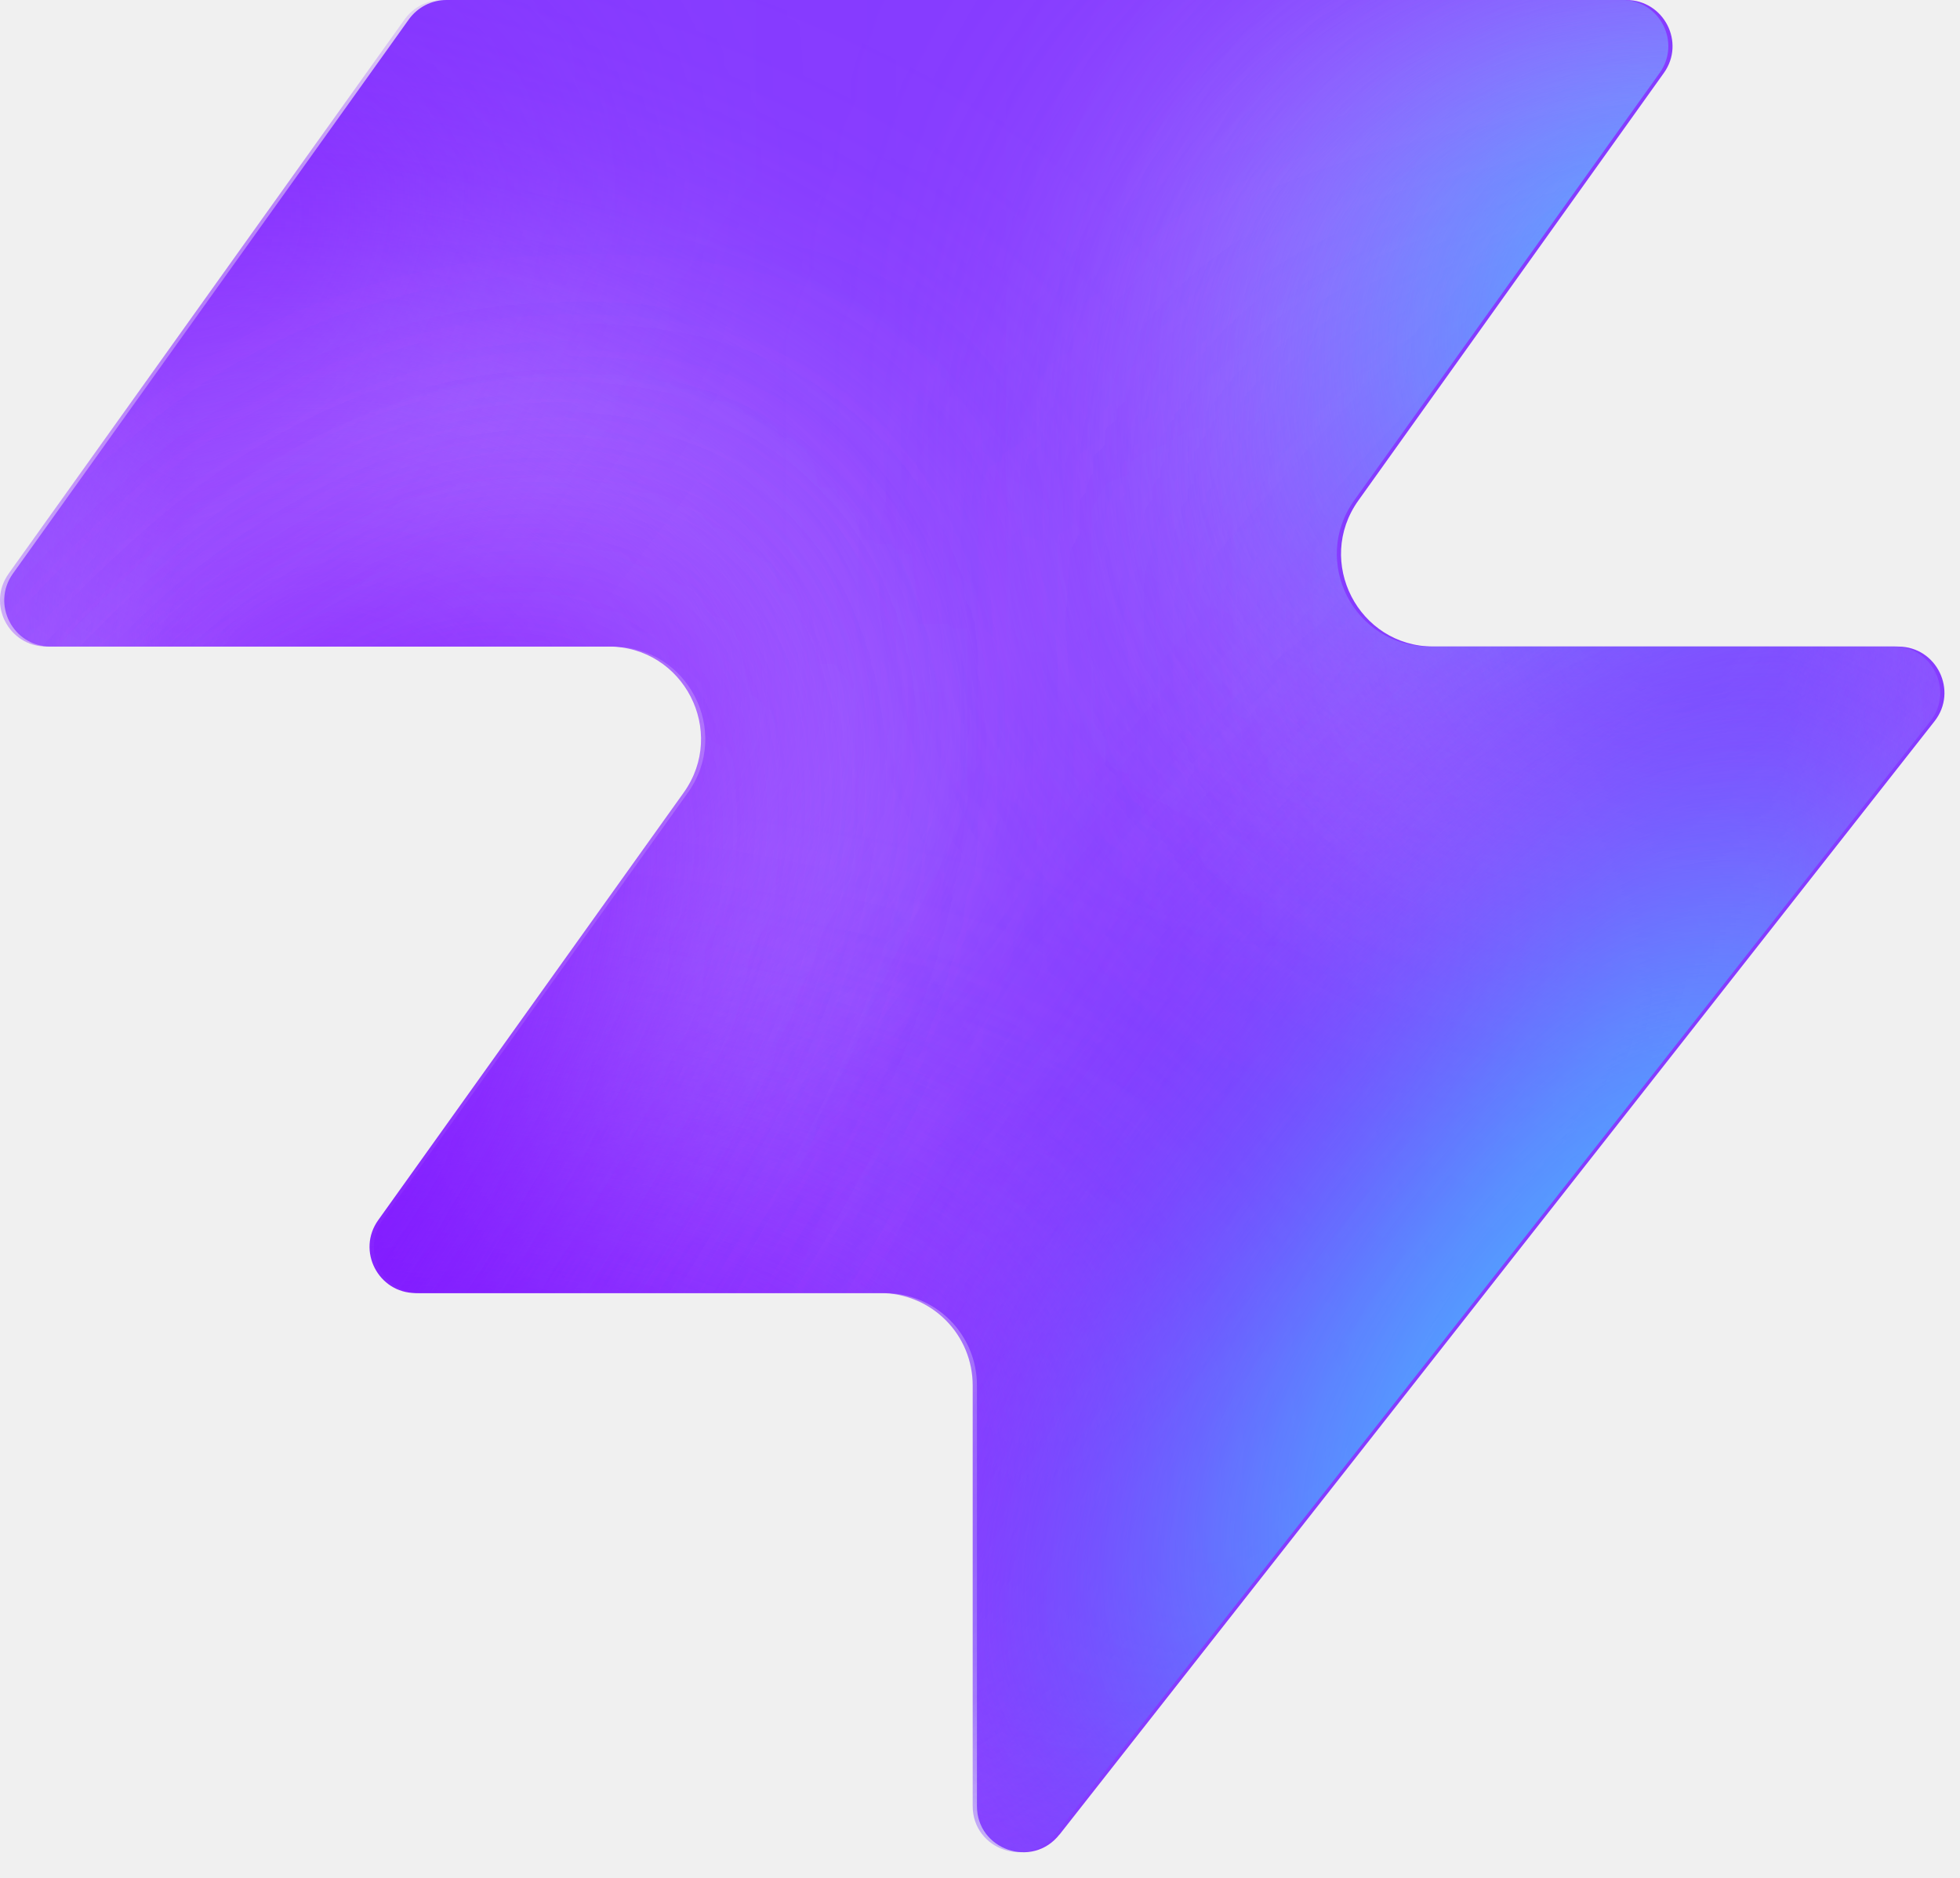
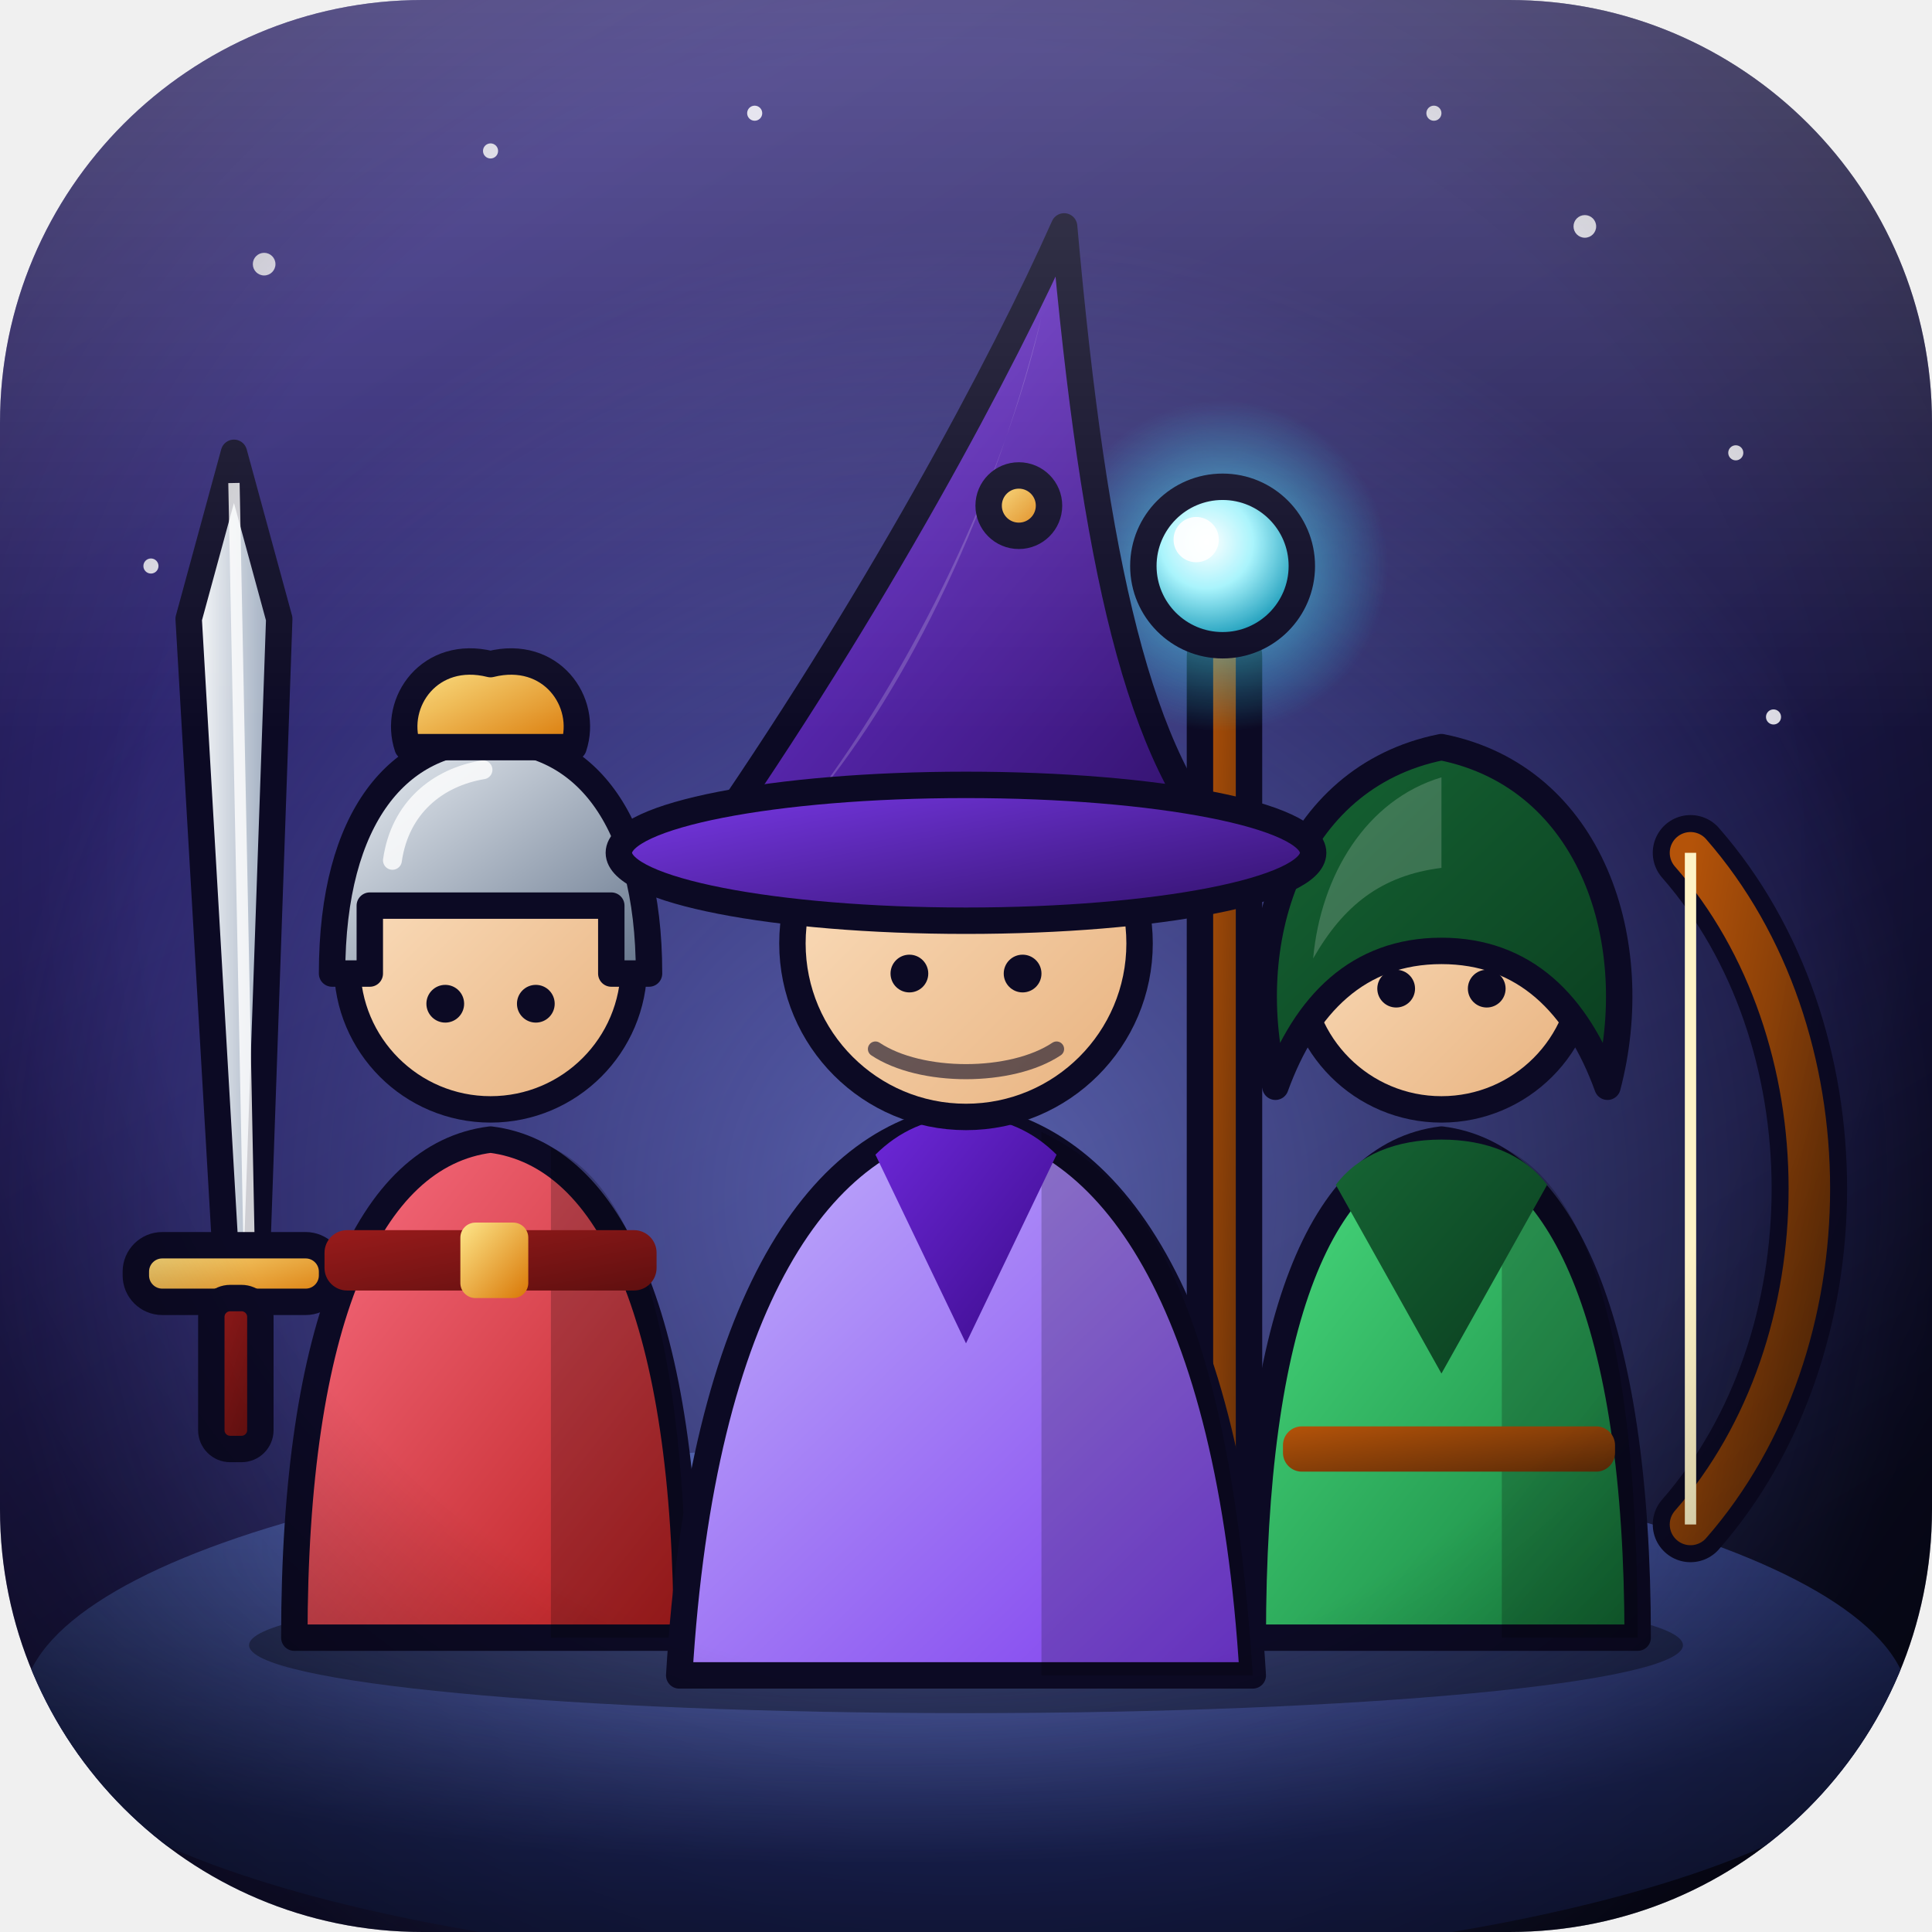
- <svg xmlns="http://www.w3.org/2000/svg" width="48" height="46" fill="none" viewBox="0 0 48 46">
-   <path fill="#863bff" d="M25.946 44.938c-.664.845-2.021.375-2.021-.698V33.937a2.26 2.26 0 0 0-2.262-2.262H10.287c-.92 0-1.456-1.04-.92-1.788l7.48-10.471c1.07-1.497 0-3.578-1.842-3.578H1.237c-.92 0-1.456-1.04-.92-1.788L10.013.474c.214-.297.556-.474.92-.474h28.894c.92 0 1.456 1.04.92 1.788l-7.48 10.471c-1.07 1.498 0 3.579 1.842 3.579h11.377c.943 0 1.473 1.088.89 1.83L25.947 44.94z" style="fill:#863bff;fill:color(display-p3 .525 .23 1);fill-opacity:1" />
-   <mask id="a" width="48" height="46" x="0" y="0" maskUnits="userSpaceOnUse" style="mask-type:alpha">
-     <path fill="#000" d="M25.842 44.938c-.664.844-2.021.375-2.021-.698V33.937a2.26 2.26 0 0 0-2.262-2.262H10.183c-.92 0-1.456-1.04-.92-1.788l7.48-10.471c1.07-1.498 0-3.579-1.842-3.579H1.133c-.92 0-1.456-1.04-.92-1.787L9.91.473c.214-.297.556-.474.92-.474h28.894c.92 0 1.456 1.04.92 1.788l-7.48 10.471c-1.07 1.498 0 3.578 1.842 3.578h11.377c.943 0 1.473 1.088.89 1.832L25.843 44.94z" style="fill:#000;fill-opacity:1" />
-   </mask>
-   <g mask="url(#a)">
-     <g filter="url(#b)">
-       <ellipse cx="5.508" cy="14.704" fill="#ede6ff" rx="5.508" ry="14.704" style="fill:#ede6ff;fill:color(display-p3 .927 .903 1);fill-opacity:1" transform="matrix(.00324 1 1 -.00324 -4.47 31.516)" />
-     </g>
-     <g filter="url(#c)">
-       <ellipse cx="10.399" cy="29.851" fill="#ede6ff" rx="10.399" ry="29.851" style="fill:#ede6ff;fill:color(display-p3 .927 .903 1);fill-opacity:1" transform="matrix(.00324 1 1 -.00324 -39.328 7.883)" />
-     </g>
-     <g filter="url(#d)">
-       <ellipse cx="5.508" cy="30.487" fill="#7e14ff" rx="5.508" ry="30.487" style="fill:#7e14ff;fill:color(display-p3 .492 .077 1);fill-opacity:1" transform="rotate(89.814 -25.913 -14.639)scale(1 -1)" />
-     </g>
-     <g filter="url(#e)">
-       <ellipse cx="5.508" cy="30.599" fill="#7e14ff" rx="5.508" ry="30.599" style="fill:#7e14ff;fill:color(display-p3 .492 .077 1);fill-opacity:1" transform="rotate(89.814 -32.644 -3.334)scale(1 -1)" />
-     </g>
-     <g filter="url(#f)">
-       <ellipse cx="5.508" cy="30.599" fill="#7e14ff" rx="5.508" ry="30.599" style="fill:#7e14ff;fill:color(display-p3 .492 .077 1);fill-opacity:1" transform="matrix(.00324 1 1 -.00324 -34.34 30.47)" />
-     </g>
-     <g filter="url(#g)">
-       <ellipse cx="14.072" cy="22.078" fill="#ede6ff" rx="14.072" ry="22.078" style="fill:#ede6ff;fill:color(display-p3 .927 .903 1);fill-opacity:1" transform="rotate(93.35 24.506 48.493)scale(-1 1)" />
-     </g>
-     <g filter="url(#h)">
-       <ellipse cx="3.47" cy="21.501" fill="#7e14ff" rx="3.47" ry="21.501" style="fill:#7e14ff;fill:color(display-p3 .492 .077 1);fill-opacity:1" transform="rotate(89.009 28.708 47.59)scale(-1 1)" />
-     </g>
-     <g filter="url(#i)">
-       <ellipse cx="3.47" cy="21.501" fill="#7e14ff" rx="3.47" ry="21.501" style="fill:#7e14ff;fill:color(display-p3 .492 .077 1);fill-opacity:1" transform="rotate(89.009 28.708 47.59)scale(-1 1)" />
-     </g>
-     <g filter="url(#j)">
-       <ellipse cx=".387" cy="8.972" fill="#7e14ff" rx="4.407" ry="29.108" style="fill:#7e14ff;fill:color(display-p3 .492 .077 1);fill-opacity:1" transform="rotate(39.51 .387 8.972)" />
-     </g>
-     <g filter="url(#k)">
-       <ellipse cx="47.523" cy="-6.092" fill="#7e14ff" rx="4.407" ry="29.108" style="fill:#7e14ff;fill:color(display-p3 .492 .077 1);fill-opacity:1" transform="rotate(37.892 47.523 -6.092)" />
-     </g>
-     <g filter="url(#l)">
-       <ellipse cx="41.412" cy="6.333" fill="#47bfff" rx="5.971" ry="9.665" style="fill:#47bfff;fill:color(display-p3 .28 .748 1);fill-opacity:1" transform="rotate(37.892 41.412 6.333)" />
-     </g>
-     <g filter="url(#m)">
-       <ellipse cx="-1.879" cy="38.332" fill="#7e14ff" rx="4.407" ry="29.108" style="fill:#7e14ff;fill:color(display-p3 .492 .077 1);fill-opacity:1" transform="rotate(37.892 -1.88 38.332)" />
-     </g>
-     <g filter="url(#n)">
-       <ellipse cx="-1.879" cy="38.332" fill="#7e14ff" rx="4.407" ry="29.108" style="fill:#7e14ff;fill:color(display-p3 .492 .077 1);fill-opacity:1" transform="rotate(37.892 -1.88 38.332)" />
-     </g>
-     <g filter="url(#o)">
-       <ellipse cx="35.651" cy="29.907" fill="#7e14ff" rx="4.407" ry="29.108" style="fill:#7e14ff;fill:color(display-p3 .492 .077 1);fill-opacity:1" transform="rotate(37.892 35.651 29.907)" />
-     </g>
-     <g filter="url(#p)">
-       <ellipse cx="38.418" cy="32.4" fill="#47bfff" rx="5.971" ry="15.297" style="fill:#47bfff;fill:color(display-p3 .28 .748 1);fill-opacity:1" transform="rotate(37.892 38.418 32.4)" />
-     </g>
+ <svg xmlns="http://www.w3.org/2000/svg" width="512" height="512" viewBox="0 0 512 512">
+   <defs>
+     <linearGradient id="sky" x1="0" y1="0" x2=".6" y2="1">
+       <stop offset="0" stop-color="#3b2f8f" />
+       <stop offset="1" stop-color="#0a0b22" />
+     </linearGradient>
+     <radialGradient id="aura" cx="50%" cy="62%" r="50%">
+       <stop offset="0" stop-color="#8b9cff" stop-opacity=".55" />
+       <stop offset="1" stop-color="#8b9cff" stop-opacity="0" />
+     </radialGradient>
+     <radialGradient id="vignette" cx="50%" cy="45%" r="70%">
+       <stop offset=".6" stop-color="#000" stop-opacity="0" />
+       <stop offset="1" stop-color="#000" stop-opacity=".55" />
+     </radialGradient>
+     <linearGradient id="hill" x1="0" y1="0" x2="0" y2="1">
+       <stop offset="0" stop-color="#2f3f8a" />
+       <stop offset="1" stop-color="#141a45" />
+     </linearGradient>
+     <radialGradient id="hillLight" cx="45%" cy="20%" r="60%">
+       <stop offset="0" stop-color="#a5b4fc" stop-opacity=".45" />
+       <stop offset="1" stop-color="#a5b4fc" stop-opacity="0" />
+     </radialGradient>
+     <linearGradient id="war" x1="0" y1="0" x2="1" y2="1">
+       <stop offset="0" stop-color="#fb7185" />
+       <stop offset="1" stop-color="#b91c1c" />
+     </linearGradient>
+     <linearGradient id="warDark" x1="0" y1="0" x2="1" y2="1">
+       <stop offset="0" stop-color="#991b1b" />
+       <stop offset="1" stop-color="#5f0f0f" />
+     </linearGradient>
+     <linearGradient id="mag" x1="0" y1="0" x2="1" y2="1">
+       <stop offset="0" stop-color="#c4b5fd" />
+       <stop offset="1" stop-color="#7c3aed" />
+     </linearGradient>
+     <linearGradient id="magDark" x1="0" y1="0" x2="1" y2="1">
+       <stop offset="0" stop-color="#6d28d9" />
+       <stop offset="1" stop-color="#3b0b8a" />
+     </linearGradient>
+     <linearGradient id="ran" x1="0" y1="0" x2="1" y2="1">
+       <stop offset="0" stop-color="#4ade80" />
+       <stop offset="1" stop-color="#15803d" />
+     </linearGradient>
+     <linearGradient id="ranDark" x1="0" y1="0" x2="1" y2="1">
+       <stop offset="0" stop-color="#166534" />
+       <stop offset="1" stop-color="#0a3d1f" />
+     </linearGradient>
+     <linearGradient id="skin" x1="0" y1="0" x2="1" y2="1">
+       <stop offset="0" stop-color="#fde3c4" />
+       <stop offset="1" stop-color="#e7b07c" />
+     </linearGradient>
+     <linearGradient id="steel" x1="0" y1="0" x2="1" y2="1">
+       <stop offset="0" stop-color="#f1f5f9" />
+       <stop offset="1" stop-color="#64748b" />
+     </linearGradient>
+     <linearGradient id="blade" x1="0" y1="0" x2="1" y2="0">
+       <stop offset="0" stop-color="#ffffff" />
+       <stop offset="1" stop-color="#94a3b8" />
+     </linearGradient>
+     <linearGradient id="gold" x1="0" y1="0" x2="1" y2="1">
+       <stop offset="0" stop-color="#fde68a" />
+       <stop offset="1" stop-color="#d97706" />
+     </linearGradient>
+     <linearGradient id="hat" x1="0" y1="0" x2="1" y2="1">
+       <stop offset="0" stop-color="#7c3aed" />
+       <stop offset="1" stop-color="#2e1065" />
+     </linearGradient>
+     <linearGradient id="wood" x1="0" y1="0" x2="1" y2="1">
+       <stop offset="0" stop-color="#b45309" />
+       <stop offset="1" stop-color="#5a2a07" />
+     </linearGradient>
+     <radialGradient id="orb" cx="40%" cy="35%" r="65%">
+       <stop offset="0" stop-color="#ffffff" />
+       <stop offset=".45" stop-color="#a5f3fc" />
+       <stop offset="1" stop-color="#0891b2" />
+     </radialGradient>
+     <radialGradient id="orbGlow">
+       <stop offset="0" stop-color="#67e8f9" stop-opacity=".85" />
+       <stop offset="1" stop-color="#22d3ee" stop-opacity="0" />
+     </radialGradient>
+     <linearGradient id="sheen" x1="0" y1="0" x2="0" y2="1">
+       <stop offset="0" stop-color="#fff" stop-opacity=".22" />
+       <stop offset=".38" stop-color="#fff" stop-opacity="0" />
+     </linearGradient>
+   </defs>
+   <clipPath id="clip512rounded0">
+     <rect width="512" height="512" rx="112" />
+   </clipPath>
+   <g clip-path="url(#clip512rounded0)">
+     <rect width="512" height="512" fill="url(#sky)" />
+     <circle cx="70" cy="70" r="3" fill="#fff" opacity=".85" />
+     <circle cx="130" cy="40" r="2" fill="#fff" opacity=".85" />
+     <circle cx="420" cy="60" r="3" fill="#fff" opacity=".85" />
+     <circle cx="460" cy="120" r="2" fill="#fff" opacity=".85" />
+     <circle cx="200" cy="30" r="2" fill="#fff" opacity=".85" />
+     <circle cx="380" cy="30" r="2" fill="#fff" opacity=".85" />
+     <circle cx="40" cy="150" r="2" fill="#fff" opacity=".85" />
+     <circle cx="470" cy="190" r="2" fill="#fff" opacity=".85" />
+     <rect width="512" height="512" fill="url(#aura)" />
+     <ellipse cx="256" cy="452" rx="250" ry="70" fill="url(#hill)" />
+     <ellipse cx="256" cy="452" rx="250" ry="70" fill="url(#hillLight)" />
+     <ellipse cx="256" cy="436" rx="190" ry="18" fill="#000" opacity=".35" />
+     <rect x="318" y="168" width="13" height="270" rx="6" fill="url(#wood)" stroke="#0c0a24" stroke-width="7" stroke-linejoin="round" />
+     <circle cx="324" cy="150" r="44" fill="url(#orbGlow)" />
+     <circle cx="324" cy="150" r="21" fill="url(#orb)" stroke="#0c0a24" stroke-width="7" stroke-linejoin="round" />
+     <circle cx="317" cy="143" r="6" fill="#fff" opacity=".9" />
+     <path d="M332 434 C332 350 350 306 382 302 C414 306 434 350 434 434 Z" fill="url(#ran)" stroke="#0c0a24" stroke-width="7" stroke-linejoin="round" />
+     <path d="M398 304 C420 314 434 352 434 434 L398 434 Z" fill="#000" opacity=".22" />
+     <path d="M382 302 C370 302 360 306 354 314 L382 364 L410 314 C404 306 394 302 382 302 Z" fill="url(#ranDark)" />
+     <rect x="340" y="378" width="88" height="12" rx="5" fill="url(#wood)" />
+     <circle cx="382" cy="256" r="38" fill="url(#skin)" stroke="#0c0a24" stroke-width="7" stroke-linejoin="round" />
+     <circle cx="370" cy="262" r="5" fill="#0c0a24" />
+     <circle cx="394" cy="262" r="5" fill="#0c0a24" />
+     <path d="M382 198 C422 206 436 250 426 288 C418 266 404 252 382 252 C360 252 346 266 338 288 C328 250 342 206 382 198 Z" fill="url(#ranDark)" stroke="#0c0a24" stroke-width="7" stroke-linejoin="round" />
+     <path d="M382 206 C362 212 350 232 348 254 C356 240 366 232 382 230 Z" fill="#fff" opacity=".18" />
+     <path d="M448 226 C490 274 490 356 448 404" fill="none" stroke="#0c0a24" stroke-width="20" stroke-linecap="round" />
+     <path d="M448 226 C490 274 490 356 448 404" fill="none" stroke="url(#wood)" stroke-width="11" stroke-linecap="round" />
+     <path d="M448 226 L448 404" stroke="#fef3c7" stroke-width="3" />
+     <path d="M60 336 L50 164 L62 120 L74 164 L68 336 Z" fill="url(#blade)" stroke="#0c0a24" stroke-width="7" stroke-linejoin="round" />
+     <path d="M62 128 L66 330" stroke="#fff" stroke-width="3" opacity=".8" />
+     <rect x="36" y="330" width="52" height="15" rx="7" fill="url(#gold)" stroke="#0c0a24" stroke-width="7" stroke-linejoin="round" />
+     <rect x="56" y="344" width="13" height="40" rx="5" fill="url(#warDark)" stroke="#0c0a24" stroke-width="7" stroke-linejoin="round" />
+     <path d="M78 434 C78 350 98 306 130 302 C162 306 182 350 182 434 Z" fill="url(#war)" stroke="#0c0a24" stroke-width="7" stroke-linejoin="round" />
+     <path d="M146 304 C168 314 182 352 182 434 L146 434 Z" fill="#000" opacity=".22" />
+     <rect x="86" y="326" width="88" height="16" rx="6" fill="url(#warDark)" />
+     <rect x="122" y="324" width="18" height="20" rx="4" fill="url(#gold)" />
+     <circle cx="130" cy="256" r="38" fill="url(#skin)" stroke="#0c0a24" stroke-width="7" stroke-linejoin="round" />
+     <circle cx="118" cy="266" r="5" fill="#0c0a24" />
+     <circle cx="142" cy="266" r="5" fill="#0c0a24" />
+     <path d="M88 258 C88 216 106 196 130 196 C154 196 172 216 172 258 L162 258 L162 240 L98 240 L98 258 Z" fill="url(#steel)" stroke="#0c0a24" stroke-width="7" stroke-linejoin="round" />
+     <path d="M104 228 C106 214 116 206 128 204" fill="none" stroke="#fff" stroke-width="5" stroke-linecap="round" opacity=".8" />
+     <path d="M130 176 C146 172 156 186 152 198 L108 198 C104 186 114 172 130 176 Z" fill="url(#gold)" stroke="#0c0a24" stroke-width="7" stroke-linejoin="round" />
+     <path d="M180 444 C186 344 218 300 256 296 C294 300 326 344 332 444 Z" fill="url(#mag)" stroke="#0c0a24" stroke-width="7" stroke-linejoin="round" />
+     <path d="M276 300 C306 314 326 352 332 444 L276 444 Z" fill="#000" opacity=".2" />
+     <path d="M256 296 C246 296 238 300 232 306 L256 356 L280 306 C274 300 266 296 256 296 Z" fill="url(#magDark)" />
+     <path d="M256 360 L256 440" stroke="url(#gold)" stroke-width="7" />
+     <circle cx="256" cy="250" r="46" fill="url(#skin)" stroke="#0c0a24" stroke-width="7" stroke-linejoin="round" />
+     <circle cx="241" cy="258" r="5" fill="#0c0a24" />
+     <circle cx="271" cy="258" r="5" fill="#0c0a24" />
+     <path d="M232 278 C244 286 268 286 280 278" fill="none" stroke="#0c0a24" stroke-width="4" stroke-linecap="round" opacity=".6" />
+     <path d="M186 226 C222 212 290 212 326 226 C302 202 290 150 282 60 C266 96 232 160 186 226 Z" fill="url(#hat)" stroke="#0c0a24" stroke-width="7" stroke-linejoin="round" />
+     <path d="M276 84 C268 120 246 172 214 214 C238 186 262 140 276 84 Z" fill="#fff" opacity=".18" />
+     <ellipse cx="256" cy="226" rx="92" ry="18" fill="url(#hat)" stroke="#0c0a24" stroke-width="7" stroke-linejoin="round" />
+     <path d="M222 206 L230 192 L238 206 L252 208 L242 216 L244 230" fill="none" />
+     <circle cx="270" cy="134" r="8" fill="url(#gold)" stroke="#0c0a24" stroke-width="7" stroke-linejoin="round" />
+     <rect width="512" height="512" fill="url(#vignette)" />
+     <rect width="512" height="512" fill="url(#sheen)" />
  </g>
-   <defs>
-     <filter id="b" width="60.045" height="41.654" x="-19.77" y="16.149" color-interpolation-filters="sRGB" filterUnits="userSpaceOnUse">
-       <feFlood flood-opacity="0" result="BackgroundImageFix" />
-       <feBlend in="SourceGraphic" in2="BackgroundImageFix" result="shape" />
-       <feGaussianBlur result="effect1_foregroundBlur_2002_17158" stdDeviation="7.659" />
-     </filter>
-     <filter id="c" width="90.34" height="51.437" x="-54.613" y="-7.533" color-interpolation-filters="sRGB" filterUnits="userSpaceOnUse">
-       <feFlood flood-opacity="0" result="BackgroundImageFix" />
-       <feBlend in="SourceGraphic" in2="BackgroundImageFix" result="shape" />
-       <feGaussianBlur result="effect1_foregroundBlur_2002_17158" stdDeviation="7.659" />
-     </filter>
-     <filter id="d" width="79.355" height="29.4" x="-49.64" y="2.03" color-interpolation-filters="sRGB" filterUnits="userSpaceOnUse">
-       <feFlood flood-opacity="0" result="BackgroundImageFix" />
-       <feBlend in="SourceGraphic" in2="BackgroundImageFix" result="shape" />
-       <feGaussianBlur result="effect1_foregroundBlur_2002_17158" stdDeviation="4.596" />
-     </filter>
-     <filter id="e" width="79.579" height="29.4" x="-45.045" y="20.029" color-interpolation-filters="sRGB" filterUnits="userSpaceOnUse">
-       <feFlood flood-opacity="0" result="BackgroundImageFix" />
-       <feBlend in="SourceGraphic" in2="BackgroundImageFix" result="shape" />
-       <feGaussianBlur result="effect1_foregroundBlur_2002_17158" stdDeviation="4.596" />
-     </filter>
-     <filter id="f" width="79.579" height="29.4" x="-43.513" y="21.178" color-interpolation-filters="sRGB" filterUnits="userSpaceOnUse">
-       <feFlood flood-opacity="0" result="BackgroundImageFix" />
-       <feBlend in="SourceGraphic" in2="BackgroundImageFix" result="shape" />
-       <feGaussianBlur result="effect1_foregroundBlur_2002_17158" stdDeviation="4.596" />
-     </filter>
-     <filter id="g" width="74.749" height="58.852" x="15.756" y="-17.901" color-interpolation-filters="sRGB" filterUnits="userSpaceOnUse">
-       <feFlood flood-opacity="0" result="BackgroundImageFix" />
-       <feBlend in="SourceGraphic" in2="BackgroundImageFix" result="shape" />
-       <feGaussianBlur result="effect1_foregroundBlur_2002_17158" stdDeviation="7.659" />
-     </filter>
-     <filter id="h" width="61.377" height="25.362" x="23.548" y="2.284" color-interpolation-filters="sRGB" filterUnits="userSpaceOnUse">
-       <feFlood flood-opacity="0" result="BackgroundImageFix" />
-       <feBlend in="SourceGraphic" in2="BackgroundImageFix" result="shape" />
-       <feGaussianBlur result="effect1_foregroundBlur_2002_17158" stdDeviation="4.596" />
-     </filter>
-     <filter id="i" width="61.377" height="25.362" x="23.548" y="2.284" color-interpolation-filters="sRGB" filterUnits="userSpaceOnUse">
-       <feFlood flood-opacity="0" result="BackgroundImageFix" />
-       <feBlend in="SourceGraphic" in2="BackgroundImageFix" result="shape" />
-       <feGaussianBlur result="effect1_foregroundBlur_2002_17158" stdDeviation="4.596" />
-     </filter>
-     <filter id="j" width="56.045" height="63.649" x="-27.636" y="-22.853" color-interpolation-filters="sRGB" filterUnits="userSpaceOnUse">
-       <feFlood flood-opacity="0" result="BackgroundImageFix" />
-       <feBlend in="SourceGraphic" in2="BackgroundImageFix" result="shape" />
-       <feGaussianBlur result="effect1_foregroundBlur_2002_17158" stdDeviation="4.596" />
-     </filter>
-     <filter id="k" width="54.814" height="64.646" x="20.116" y="-38.415" color-interpolation-filters="sRGB" filterUnits="userSpaceOnUse">
-       <feFlood flood-opacity="0" result="BackgroundImageFix" />
-       <feBlend in="SourceGraphic" in2="BackgroundImageFix" result="shape" />
-       <feGaussianBlur result="effect1_foregroundBlur_2002_17158" stdDeviation="4.596" />
-     </filter>
-     <filter id="l" width="33.541" height="35.313" x="24.641" y="-11.323" color-interpolation-filters="sRGB" filterUnits="userSpaceOnUse">
-       <feFlood flood-opacity="0" result="BackgroundImageFix" />
-       <feBlend in="SourceGraphic" in2="BackgroundImageFix" result="shape" />
-       <feGaussianBlur result="effect1_foregroundBlur_2002_17158" stdDeviation="4.596" />
-     </filter>
-     <filter id="m" width="54.814" height="64.646" x="-29.286" y="6.009" color-interpolation-filters="sRGB" filterUnits="userSpaceOnUse">
-       <feFlood flood-opacity="0" result="BackgroundImageFix" />
-       <feBlend in="SourceGraphic" in2="BackgroundImageFix" result="shape" />
-       <feGaussianBlur result="effect1_foregroundBlur_2002_17158" stdDeviation="4.596" />
-     </filter>
-     <filter id="n" width="54.814" height="64.646" x="-29.286" y="6.009" color-interpolation-filters="sRGB" filterUnits="userSpaceOnUse">
-       <feFlood flood-opacity="0" result="BackgroundImageFix" />
-       <feBlend in="SourceGraphic" in2="BackgroundImageFix" result="shape" />
-       <feGaussianBlur result="effect1_foregroundBlur_2002_17158" stdDeviation="4.596" />
-     </filter>
-     <filter id="o" width="54.814" height="64.646" x="8.244" y="-2.416" color-interpolation-filters="sRGB" filterUnits="userSpaceOnUse">
-       <feFlood flood-opacity="0" result="BackgroundImageFix" />
-       <feBlend in="SourceGraphic" in2="BackgroundImageFix" result="shape" />
-       <feGaussianBlur result="effect1_foregroundBlur_2002_17158" stdDeviation="4.596" />
-     </filter>
-     <filter id="p" width="39.409" height="43.623" x="18.713" y="10.588" color-interpolation-filters="sRGB" filterUnits="userSpaceOnUse">
-       <feFlood flood-opacity="0" result="BackgroundImageFix" />
-       <feBlend in="SourceGraphic" in2="BackgroundImageFix" result="shape" />
-       <feGaussianBlur result="effect1_foregroundBlur_2002_17158" stdDeviation="4.596" />
-     </filter>
-   </defs>
</svg>
